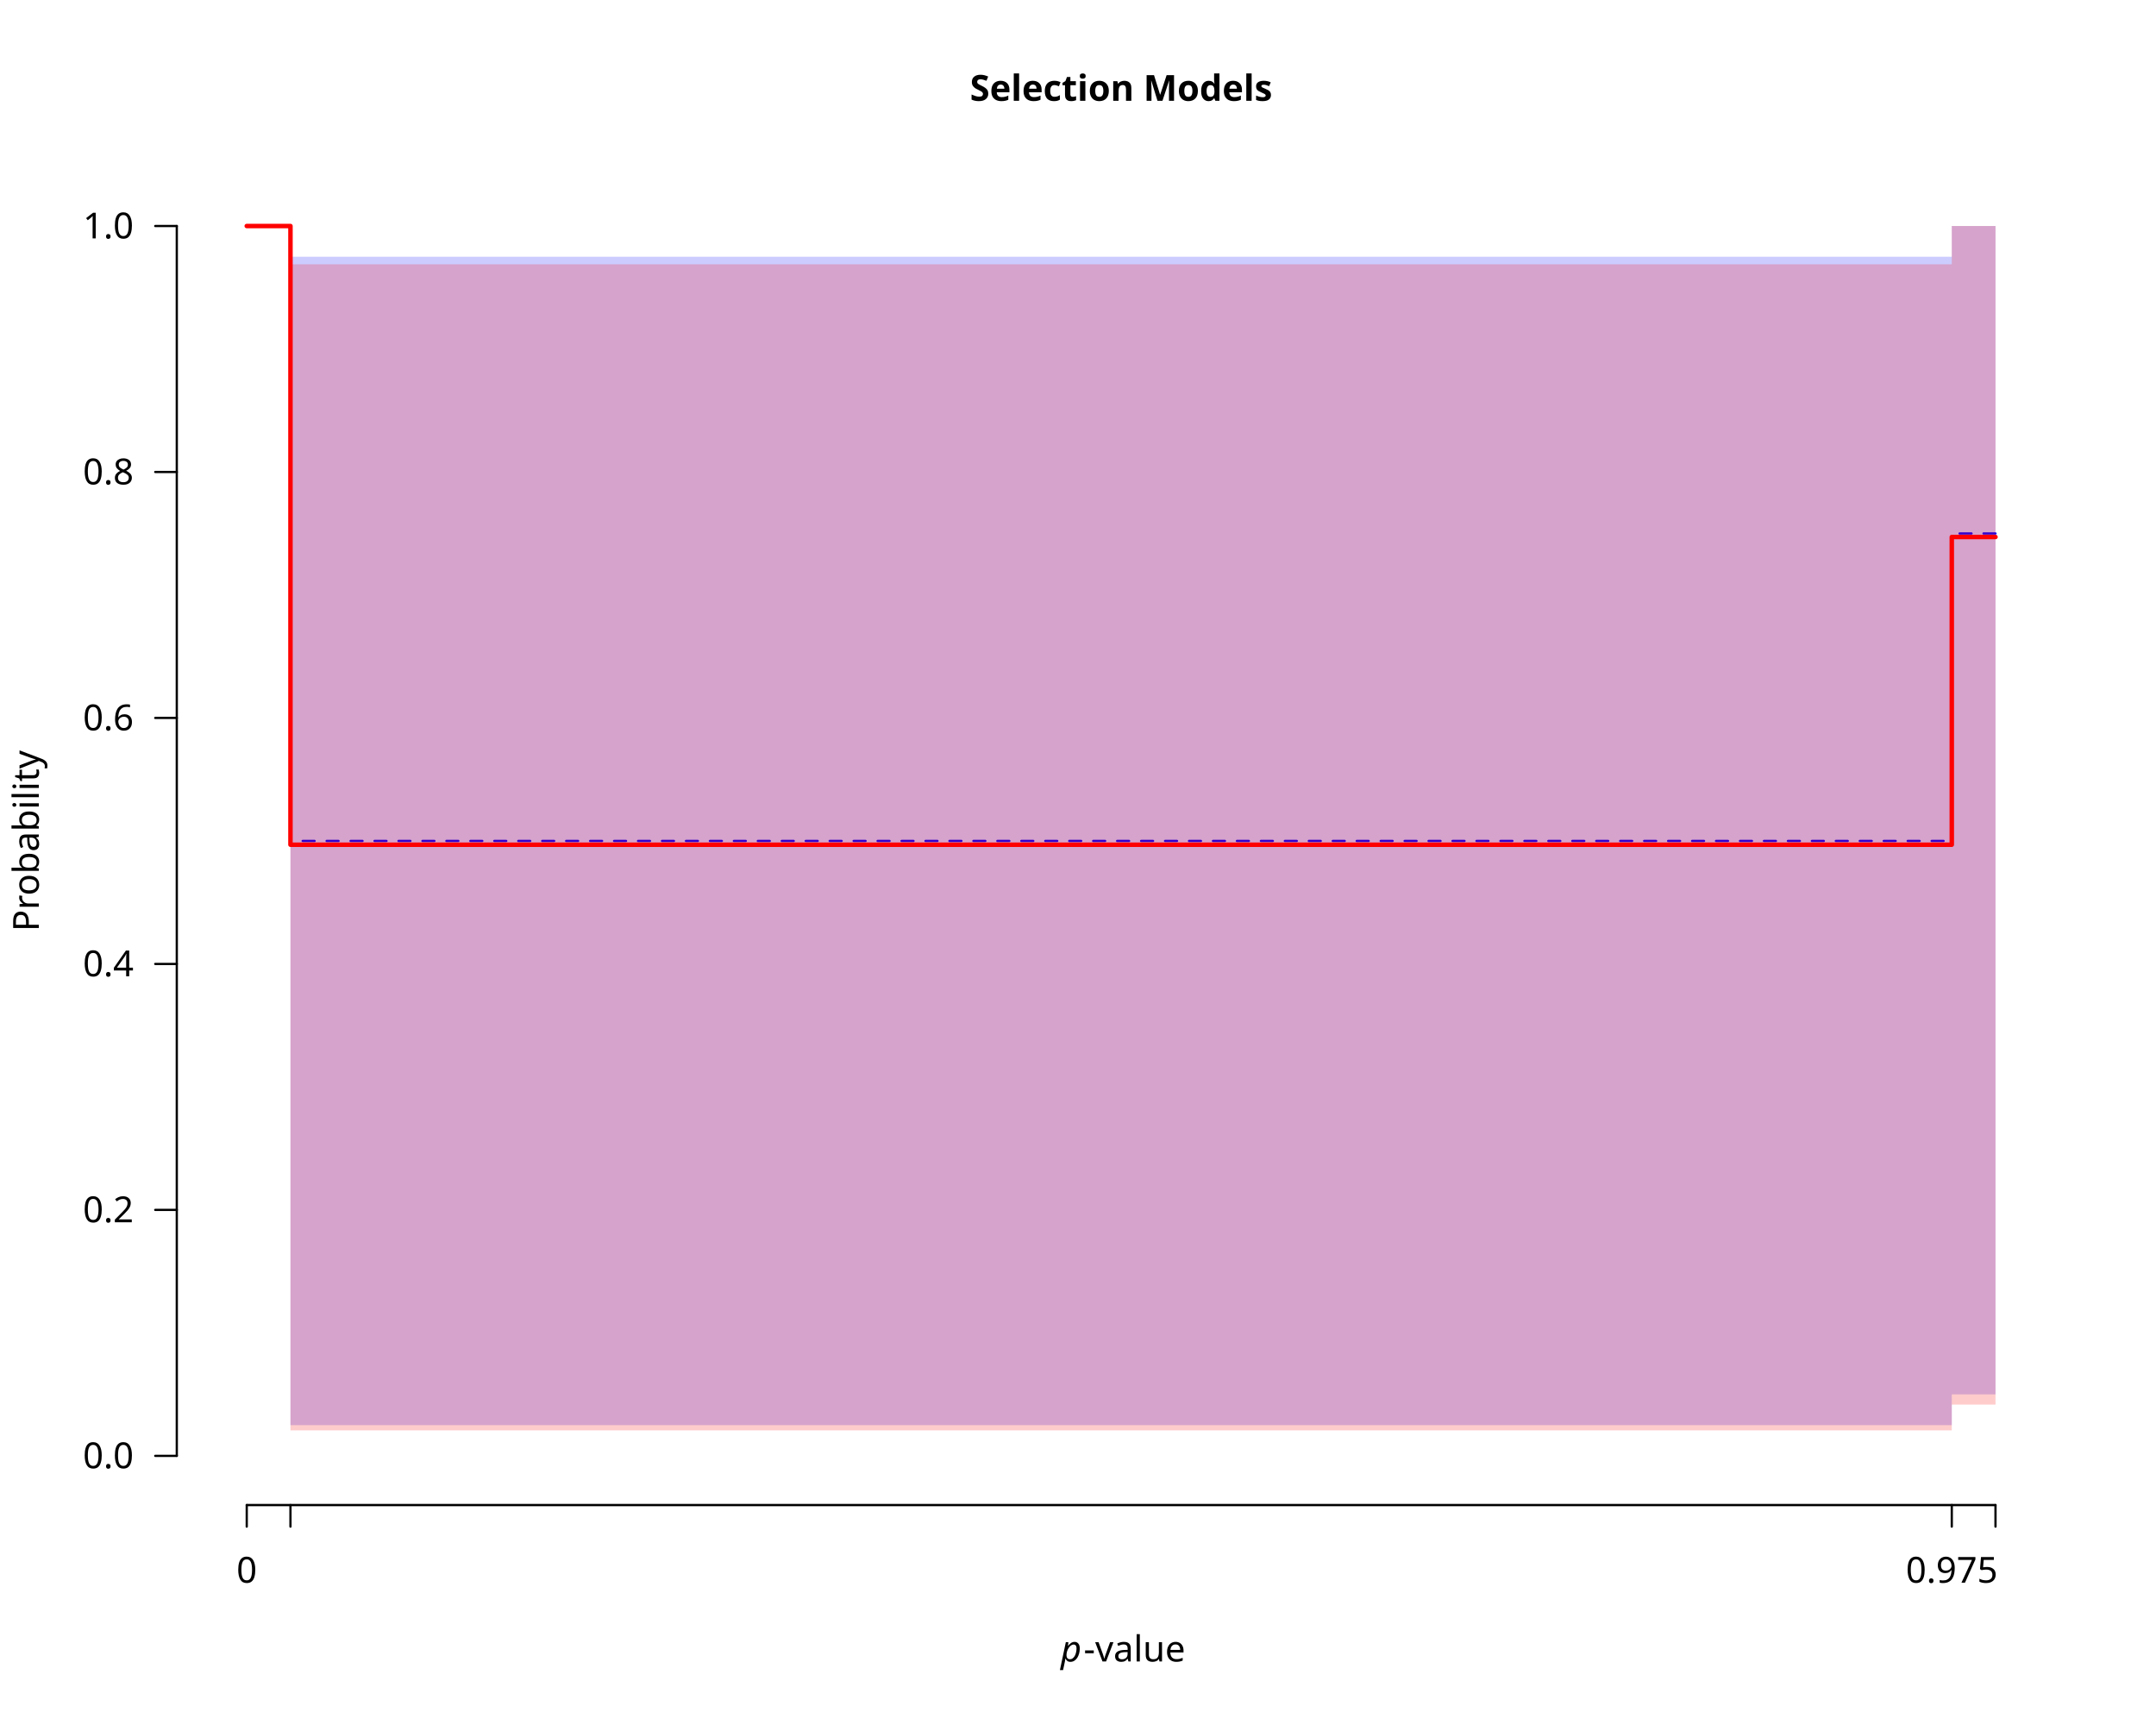
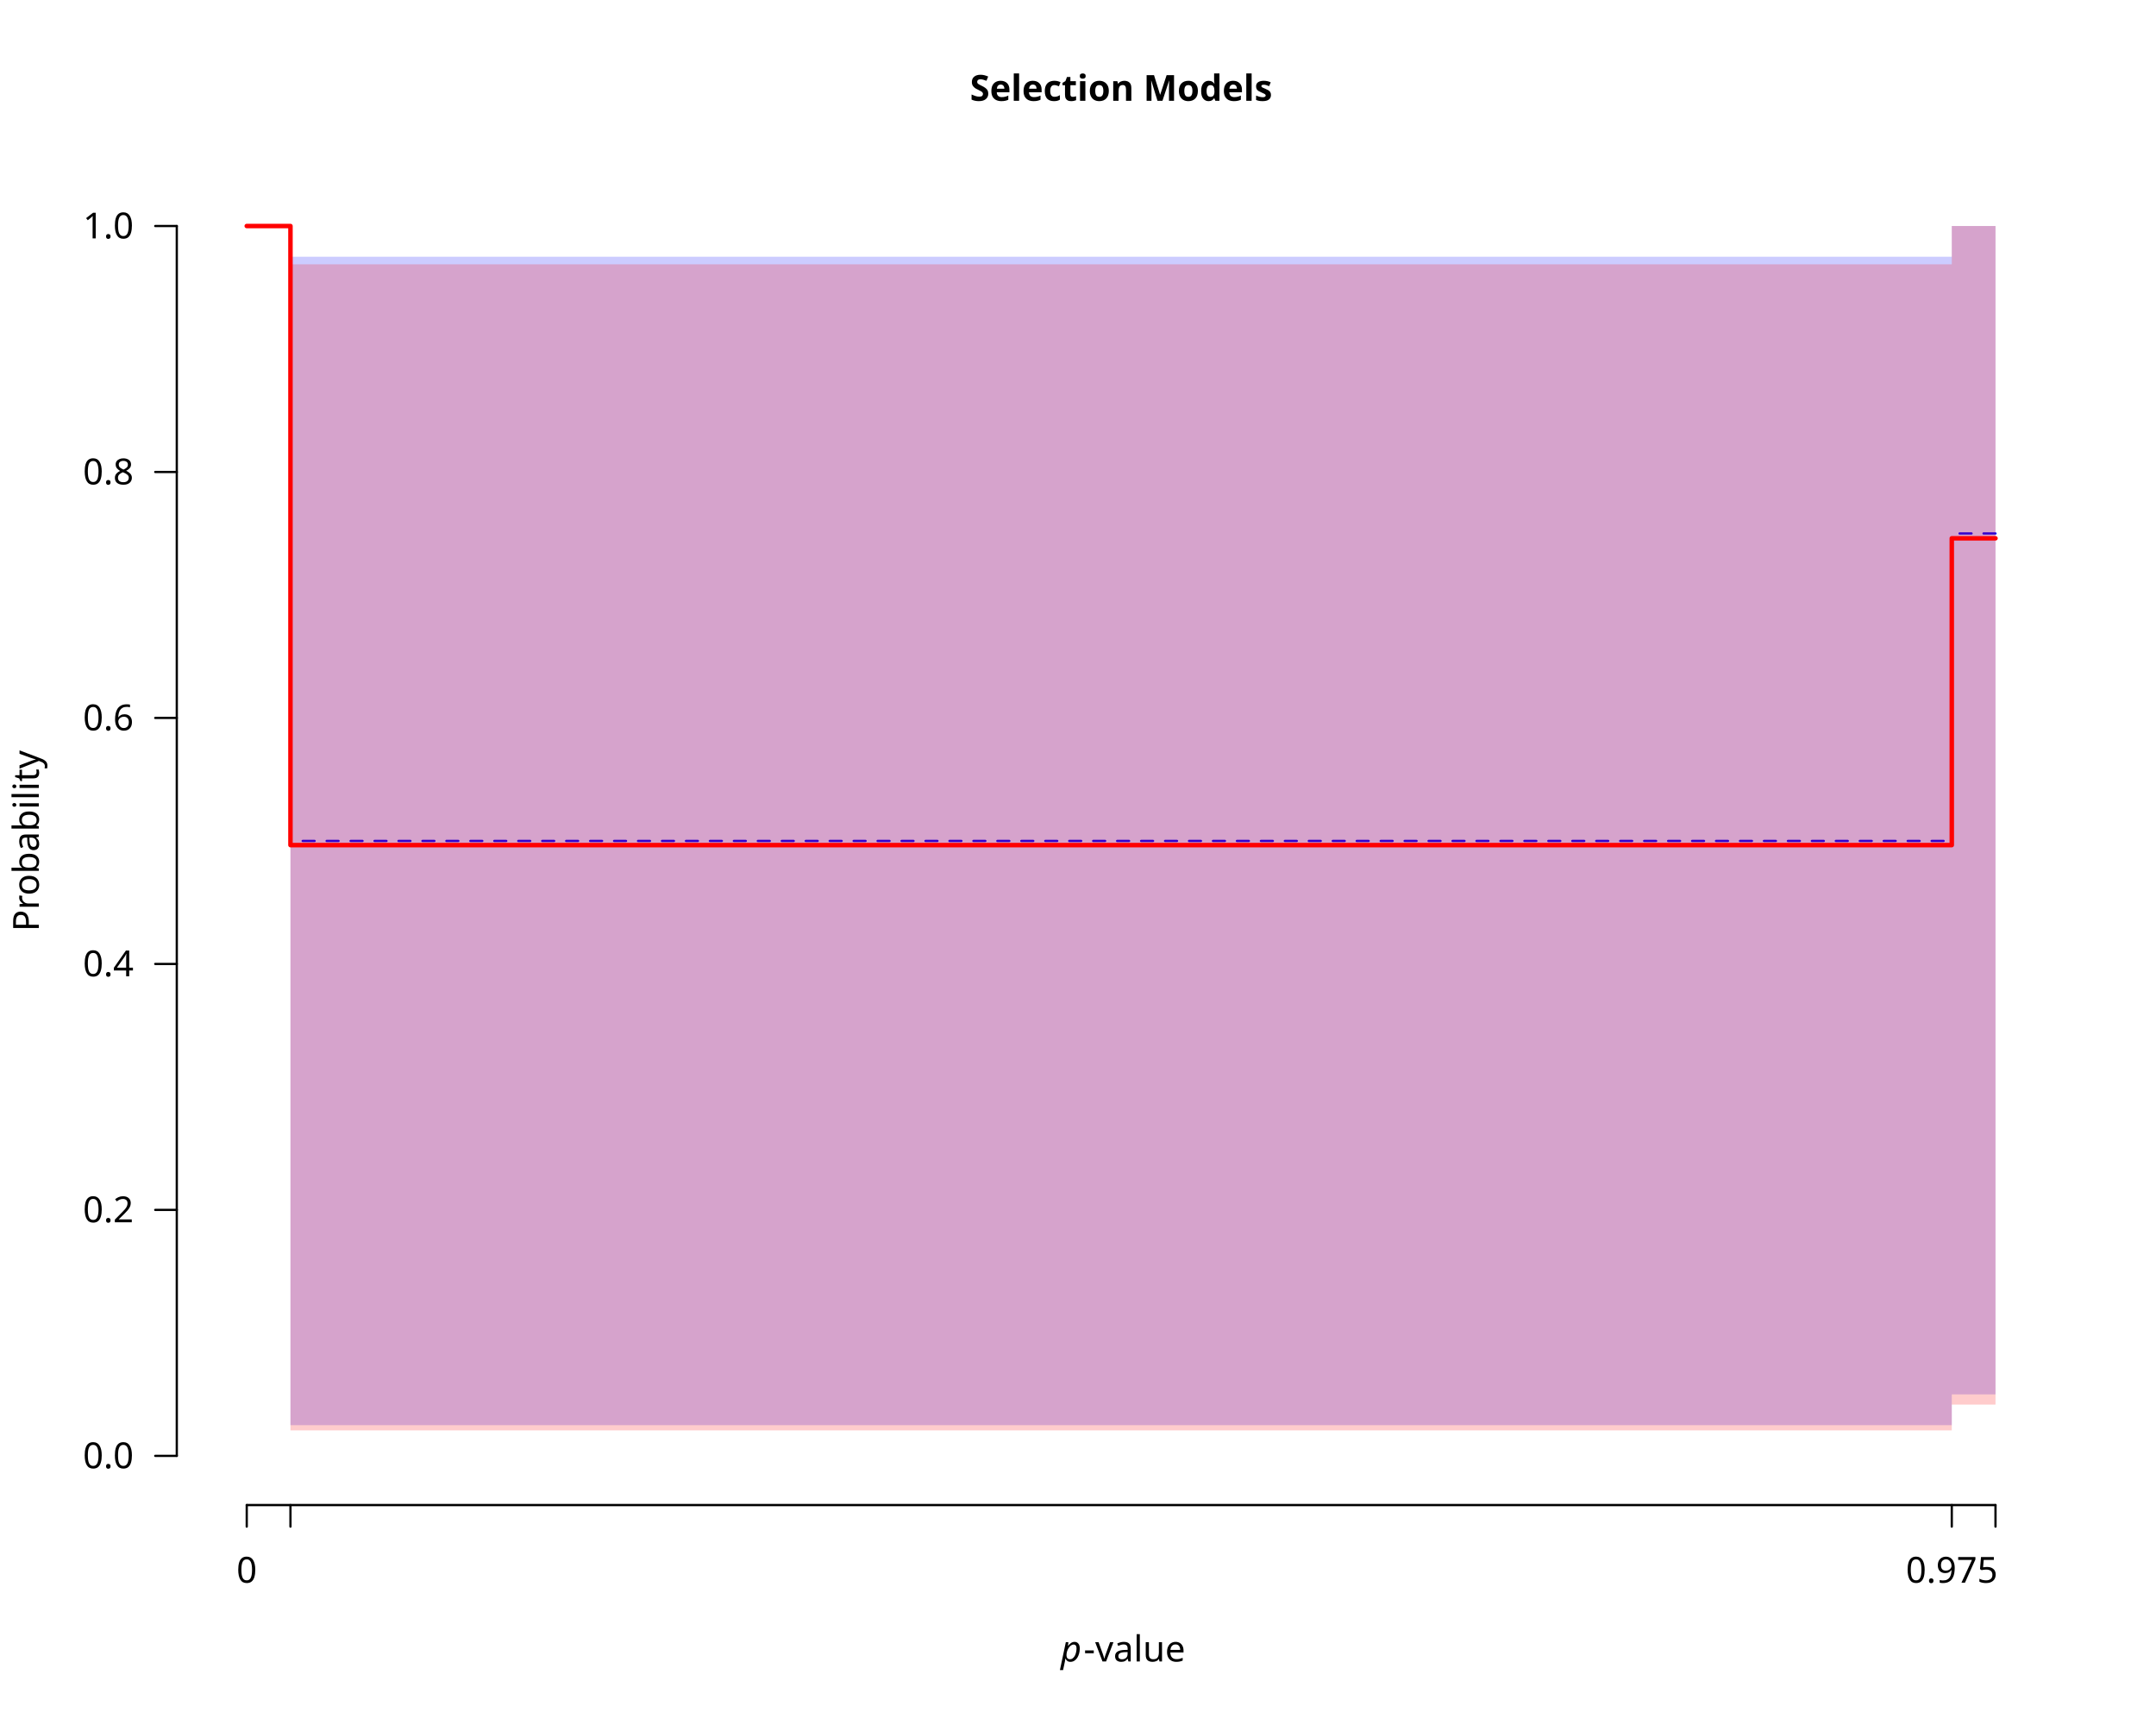
<svg xmlns="http://www.w3.org/2000/svg" class="svglite" data-engine-version="2.0" width="720.00pt" height="576.00pt" viewBox="0 0 720.00 576.00">
  <defs>
    <style type="text/css">
    .svglite line, .svglite polyline, .svglite polygon, .svglite path, .svglite rect, .svglite circle {
      fill: none;
      stroke: #000000;
      stroke-linecap: round;
      stroke-linejoin: round;
      stroke-miterlimit: 10.00;
    }
  </style>
  </defs>
  <rect width="100%" height="100%" style="stroke: none; fill: #FFFFFF;" />
  <defs>
    <clipPath id="cpMC4wMHw3MjAuMDB8MC4wMHw1NzYuMDA=">
      <rect x="0.00" y="0.00" width="720.00" height="576.00" />
    </clipPath>
  </defs>
  <g clip-path="url(#cpMC4wMHw3MjAuMDB8MC4wMHw1NzYuMDA=)">
    <text x="374.40" y="33.65" text-anchor="middle" style="font-size: 12.00px; font-weight: bold; font-family: sans;" textLength="91.40px" lengthAdjust="spacingAndGlyphs">Selection Models</text>
    <text x="354.23" y="554.79" style="font-size: 12.00px; font-style: italic; font-family: sans;" textLength="6.67px" lengthAdjust="spacingAndGlyphs">p</text>
    <text x="361.88" y="554.79" style="font-size: 12.00px; font-family: sans;" textLength="32.69px" lengthAdjust="spacingAndGlyphs">-value</text>
    <text transform="translate(12.96,280.80) rotate(-90)" text-anchor="middle" style="font-size: 12.00px; font-family: sans;" textLength="56.03px" lengthAdjust="spacingAndGlyphs">Probability</text>
    <line x1="82.40" y1="502.56" x2="666.40" y2="502.56" style="stroke-width: 0.75;" />
    <line x1="82.40" y1="502.56" x2="82.40" y2="509.76" style="stroke-width: 0.75;" />
    <line x1="97.00" y1="502.56" x2="97.00" y2="509.76" style="stroke-width: 0.75;" />
    <line x1="651.80" y1="502.56" x2="651.80" y2="509.76" style="stroke-width: 0.75;" />
    <line x1="666.40" y1="502.56" x2="666.40" y2="509.76" style="stroke-width: 0.75;" />
    <text x="82.40" y="528.48" text-anchor="middle" style="font-size: 12.00px; font-family: sans;" textLength="6.67px" lengthAdjust="spacingAndGlyphs">0</text>
    <text x="651.80" y="528.48" text-anchor="middle" style="font-size: 12.00px; font-family: sans;" textLength="30.03px" lengthAdjust="spacingAndGlyphs">0.975</text>
    <line x1="59.04" y1="486.13" x2="59.04" y2="75.47" style="stroke-width: 0.75;" />
    <line x1="59.04" y1="486.13" x2="51.84" y2="486.13" style="stroke-width: 0.75;" />
    <line x1="59.04" y1="404.00" x2="51.84" y2="404.00" style="stroke-width: 0.75;" />
    <line x1="59.04" y1="321.87" x2="51.84" y2="321.87" style="stroke-width: 0.75;" />
    <line x1="59.04" y1="239.73" x2="51.84" y2="239.73" style="stroke-width: 0.75;" />
    <line x1="59.04" y1="157.60" x2="51.84" y2="157.60" style="stroke-width: 0.75;" />
    <line x1="59.04" y1="75.47" x2="51.84" y2="75.47" style="stroke-width: 0.75;" />
    <text x="44.64" y="490.26" text-anchor="end" style="font-size: 12.00px; font-family: sans;" textLength="16.68px" lengthAdjust="spacingAndGlyphs">0.0</text>
    <text x="44.64" y="408.13" text-anchor="end" style="font-size: 12.00px; font-family: sans;" textLength="16.68px" lengthAdjust="spacingAndGlyphs">0.2</text>
    <text x="44.64" y="326.00" text-anchor="end" style="font-size: 12.00px; font-family: sans;" textLength="16.68px" lengthAdjust="spacingAndGlyphs">0.4</text>
    <text x="44.64" y="243.86" text-anchor="end" style="font-size: 12.00px; font-family: sans;" textLength="16.68px" lengthAdjust="spacingAndGlyphs">0.6</text>
    <text x="44.64" y="161.73" text-anchor="end" style="font-size: 12.00px; font-family: sans;" textLength="16.68px" lengthAdjust="spacingAndGlyphs">0.8</text>
    <text x="44.64" y="79.60" text-anchor="end" style="font-size: 12.00px; font-family: sans;" textLength="16.68px" lengthAdjust="spacingAndGlyphs">1.0</text>
  </g>
  <defs>
    <clipPath id="cpNTkuMDR8Njg5Ljc2fDU5LjA0fDUwMi41Ng==">
      <rect x="59.04" y="59.04" width="630.72" height="443.52" />
    </clipPath>
  </defs>
  <g clip-path="url(#cpNTkuMDR8Njg5Ljc2fDU5LjA0fDUwMi41Ng==)">
    <polygon points="82.40,75.47 97.00,75.47 97.00,475.87 651.80,475.87 651.80,465.60 666.40,465.60 666.40,75.47 651.80,75.47 651.80,85.73 97.00,85.73 97.00,75.47 82.40,75.47 " style="stroke-width: 0.75; stroke: none; fill: #0000FF; fill-opacity: 0.20;" />
    <polyline points="82.40,75.47 97.00,75.47 97.00,280.80 651.80,280.80 651.80,178.13 666.40,178.13 " style="stroke-width: 0.75; stroke: #0000FF; stroke-dasharray: 4.00,4.00;" />
    <polygon points="82.40,75.47 97.00,75.47 97.00,477.62 651.80,477.62 651.80,469.02 666.40,469.02 666.40,75.47 651.80,75.47 651.80,88.26 97.00,88.26 97.00,75.47 82.40,75.47 " style="stroke-width: 0.75; stroke: none; fill: #FF0000; fill-opacity: 0.20;" />
-     <polyline points="82.40,75.47 97.00,75.47 97.00,282.06 651.80,282.06 651.80,179.31 666.40,179.31 " style="stroke-width: 1.50; stroke: #FF0000;" />
+     <polyline points="82.40,75.47 97.00,75.47 97.00,282.19 651.80,282.19 651.80,179.75 666.40,179.75 " style="stroke-width: 1.50; stroke: #FF0000;" />
  </g>
</svg>
